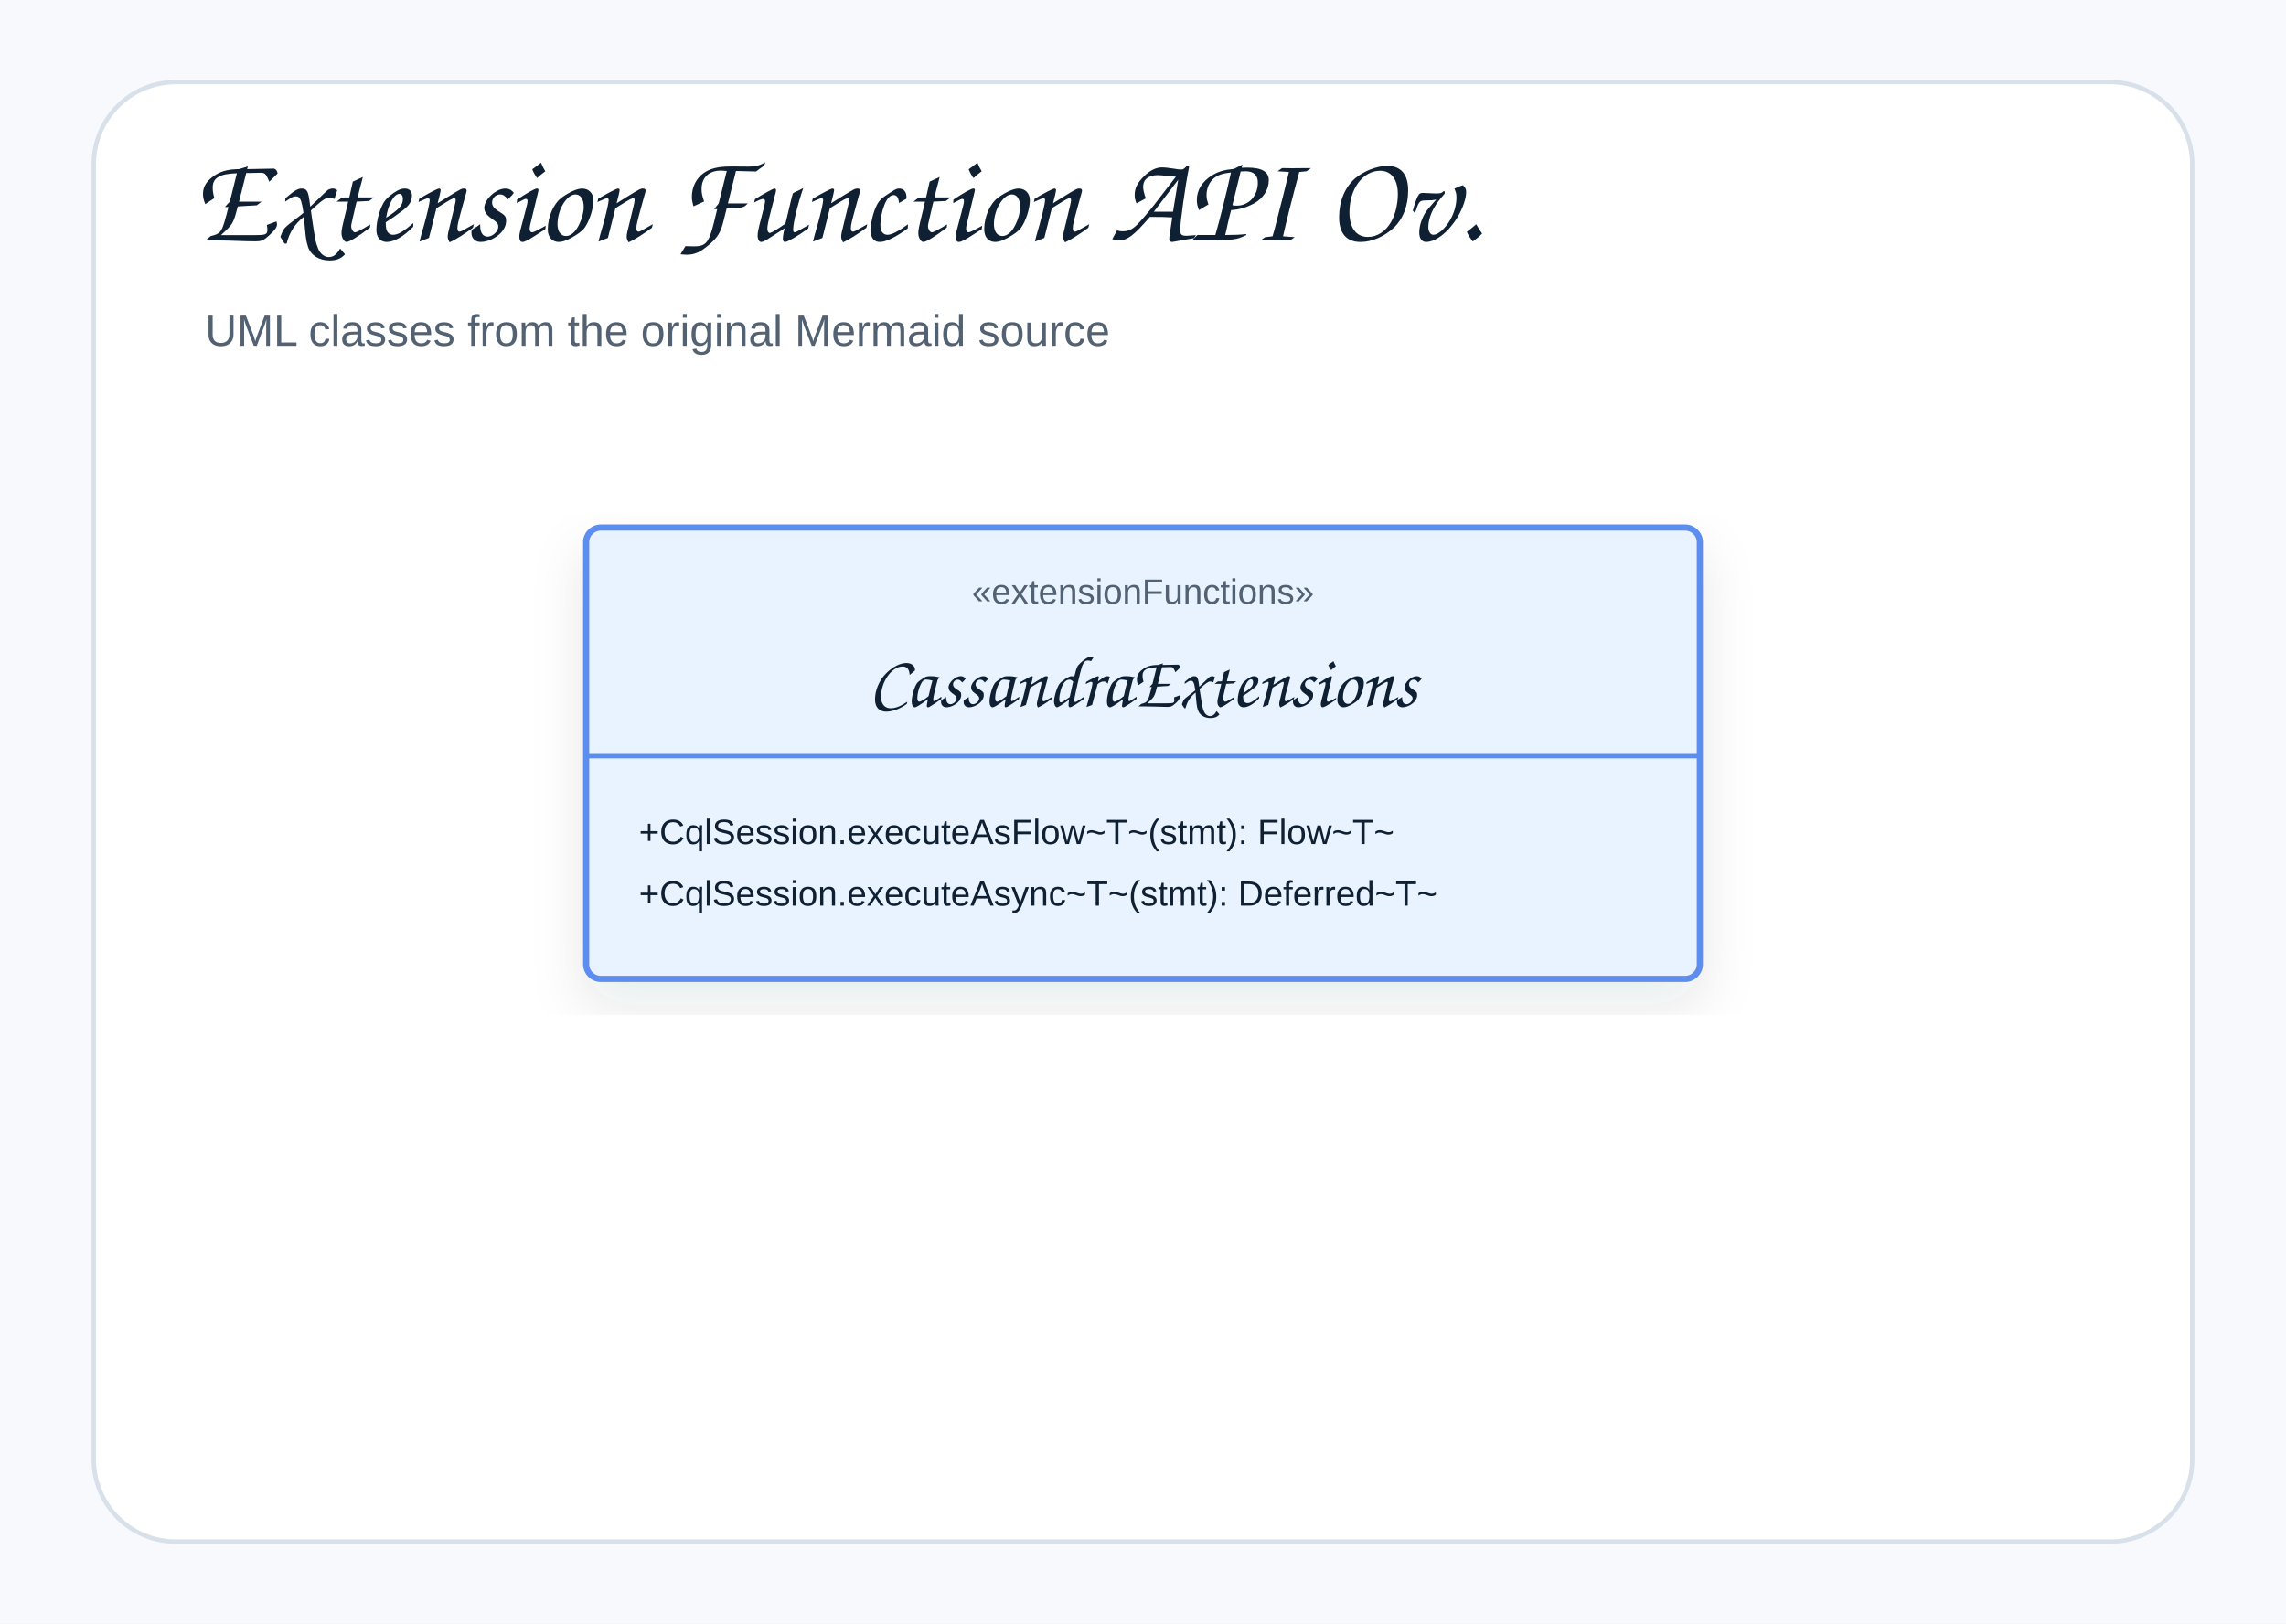
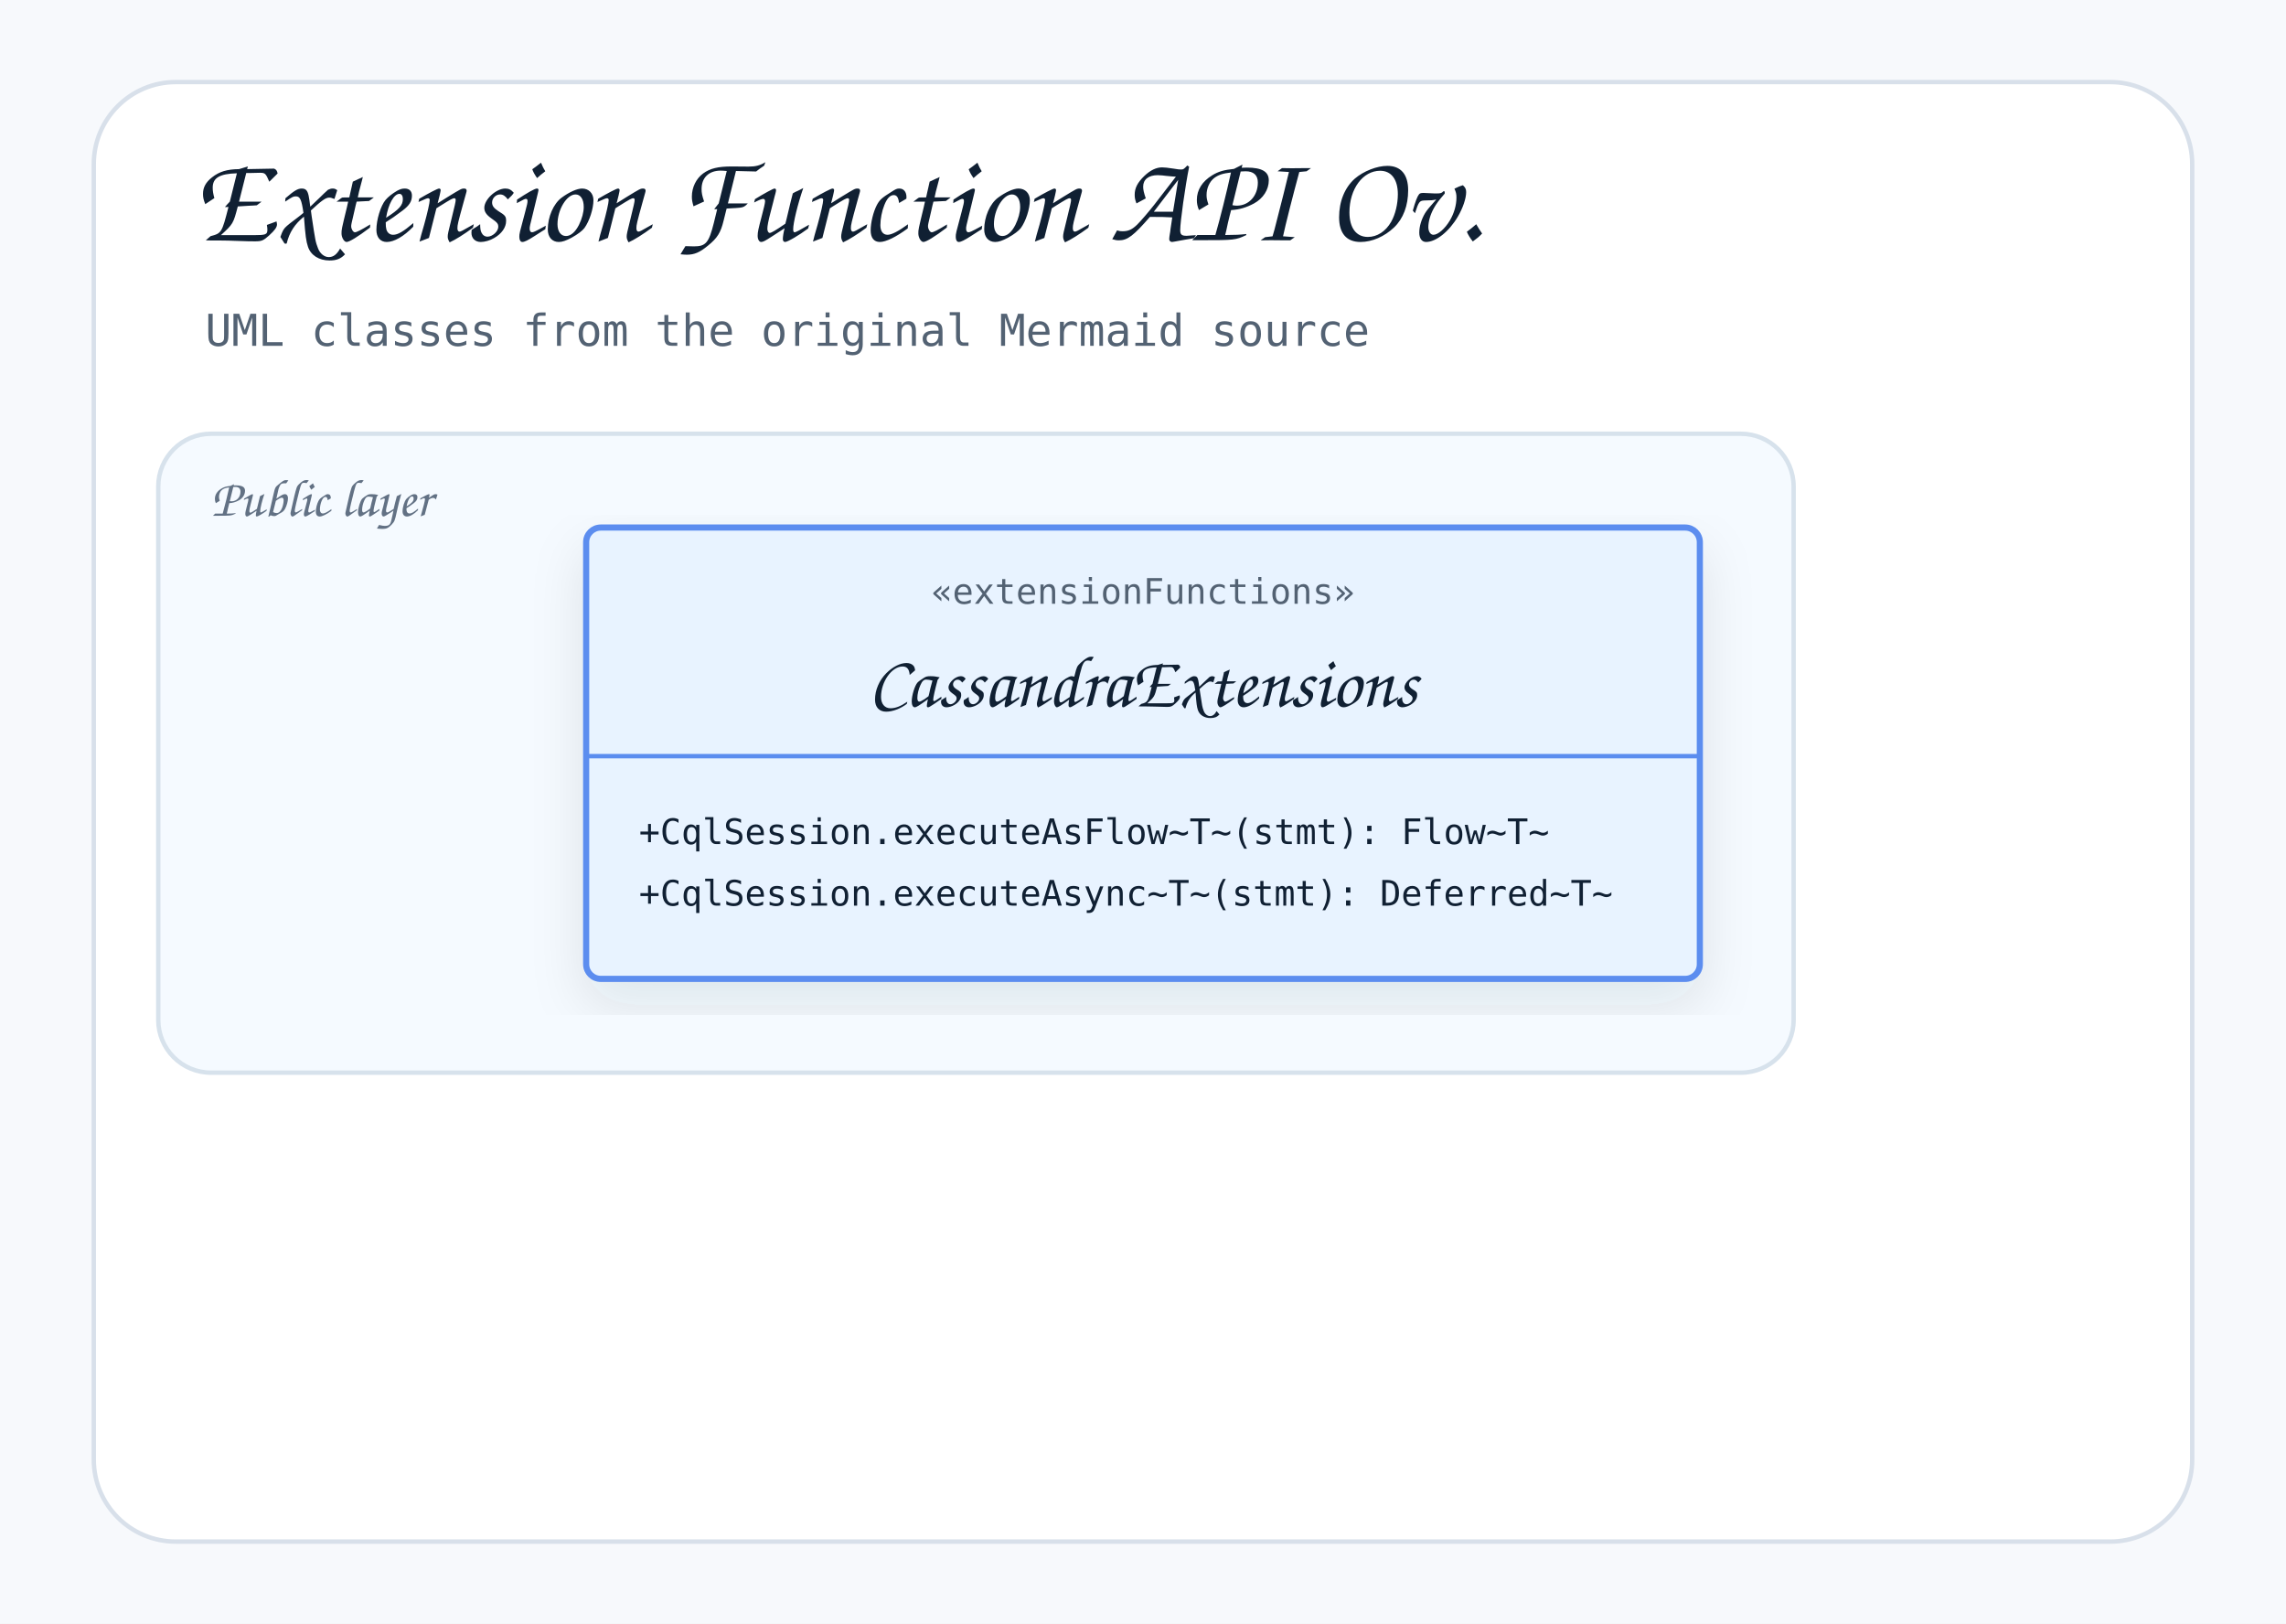
<svg xmlns="http://www.w3.org/2000/svg" width="780" height="554" viewBox="0 0 780 554" role="img" aria-label="Extension Function API Overview">
  <defs>
    <filter id="shadow" x="-8%" y="-8%" width="116%" height="116%">
      <feDropShadow dx="0" dy="8" stdDeviation="9" flood-color="#1f2937" flood-opacity="0.10" />
    </filter>
    <marker id="openArrow" markerWidth="10" markerHeight="8" refX="8.5" refY="4" orient="auto" markerUnits="strokeWidth">
      <path d="M 1 1 L 8.5 4 L 1 7" fill="none" stroke="#758297" stroke-width="1.7" stroke-linecap="round" stroke-linejoin="round" />
    </marker>
    <marker id="inherit" markerWidth="11" markerHeight="10" refX="9.5" refY="5" orient="auto" markerUnits="strokeWidth">
      <path d="M 0.5 1 L 9.5 5 L 0.5 9 Z" fill="#ffffff" stroke="#758297" stroke-width="1.7" />
    </marker>
    <style>
    .canvas{fill:#f7f9fc}.frame{fill:#fff;stroke:#d8e0ea;stroke-width:1.5}
-     .title{font-family:"Architects Daughter","Comic Sans MS","Comic Sans",cursive;font-size:43px;font-weight:400;fill:#102033}
-     .subtitle{font-family:"Comic Sans MS","Comic Sans","Comic Neue",Arial,sans-serif;font-size:15px;font-weight:400;fill:#536273}
-     .label{font-family:"Architects Daughter","Comic Sans MS","Comic Sans",cursive;font-size:25px;font-weight:400;fill:#102033}
-     .smallLabel{font-family:"Architects Daughter","Comic Sans MS","Comic Sans",cursive;font-size:21px;font-weight:400;fill:#102033}
-     .mono{font-family:"Comic Sans MS","Comic Sans","Comic Neue",Arial,sans-serif;font-size:12px;font-weight:400;fill:#102033}
-     .small{font-family:"Comic Sans MS","Comic Sans","Comic Neue",Arial,sans-serif;font-size:12px;font-weight:400;fill:#536273}
-     .strong{font-family:"Comic Sans MS","Comic Sans","Comic Neue",Arial,sans-serif;font-size:13px;font-weight:400;fill:#102033}
+     .title{font-family:"Architects Daughter","Comic Mono","Comic Sans MS","Comic Sans",cursive;font-size:43px;font-weight:400;fill:#102033}
+     .subtitle{font-family:"Comic Mono","Comic Sans MS","Comic Sans",monospace;font-size:15px;font-weight:400;fill:#536273}
+     .label{font-family:"Architects Daughter","Comic Mono","Comic Sans MS","Comic Sans",cursive;font-size:25px;font-weight:400;fill:#102033}
+     .smallLabel{font-family:"Architects Daughter","Comic Mono","Comic Sans MS","Comic Sans",cursive;font-size:21px;font-weight:400;fill:#102033}
+     .mono{font-family:"Comic Mono","Comic Sans MS","Comic Sans",monospace;font-size:12px;font-weight:400;fill:#102033}
+     .small{font-family:"Comic Mono","Comic Sans MS","Comic Sans",monospace;font-size:12px;font-weight:400;fill:#536273}
+     .strong{font-family:"Comic Mono","Comic Sans MS","Comic Sans",monospace;font-size:13px;font-weight:400;fill:#102033}
    .card{stroke-width:2.1;filter:url(#shadow)}.compartment{stroke-width:1.5;fill:none}
    .line{stroke:#758297;stroke-width:2.1;fill:none;marker-end:url(#openArrow)}
    .plainLine{stroke:#758297;stroke-width:2.1;fill:none}
    .dashed{stroke:#758297;stroke-width:2.1;stroke-dasharray:7 6;fill:none;marker-end:url(#openArrow)}
    .inheritLine{stroke:#758297;stroke-width:2.2;fill:none;marker-end:url(#inherit)}
    .implLine{stroke:#758297;stroke-width:2.2;stroke-dasharray:8 7;fill:none;marker-end:url(#inherit)}
-   </style>
+ 
+       /* README_LAYER_BANDS:START */
+       .readmeLayerBand{fill-opacity:.42;stroke:#D7E2EC;stroke-width:1.5}
+       .readmeLayerLabel{font-family:"Architects Daughter","Comic Mono","Comic Sans MS","Comic Sans",cursive;font-size:18px;fill:#627184;font-weight:400}
+       /* README_LAYER_BANDS:END */
+     </style>
  </defs>
  <rect class="canvas" width="780" height="554" />
  <rect class="frame" x="32" y="28" width="716" height="498" rx="28" />
  <text class="title" x="66" y="82">Extension Function API Ov.</text>
  <text class="subtitle" x="70" y="118">UML classes from the original Mermaid source</text>
+   <g id="readme-layer-bands">
+     <g id="readme-layer-1">
+       <rect class="readmeLayerBand" x="54" y="148" width="558" height="218" rx="18" fill="#E8F3FF" />
+       <text class="readmeLayerLabel" x="72" y="176">Public layer</text>
+     </g>
+   </g>
  <g transform="translate(200,180)">
    <rect class="card" x="0" y="0" width="380" height="154" rx="5" fill="#E8F3FF" stroke="#5B8DEF" />
    <line class="compartment" x1="0" y1="78" x2="380" y2="78" stroke="#5B8DEF" />
    <text class="small" x="190" y="26" text-anchor="middle">«extensionFunctions»</text>
    <text class="label" x="190" y="61" text-anchor="middle">CassandraExtensions</text>
    <text class="mono" x="18" y="108">+CqlSession.executeAsFlow~T~(stmt): Flow~T~</text>
    <text class="mono" x="18" y="129">+CqlSession.executeAsync~T~(stmt): Deferred~T~</text>
  </g>
</svg>
